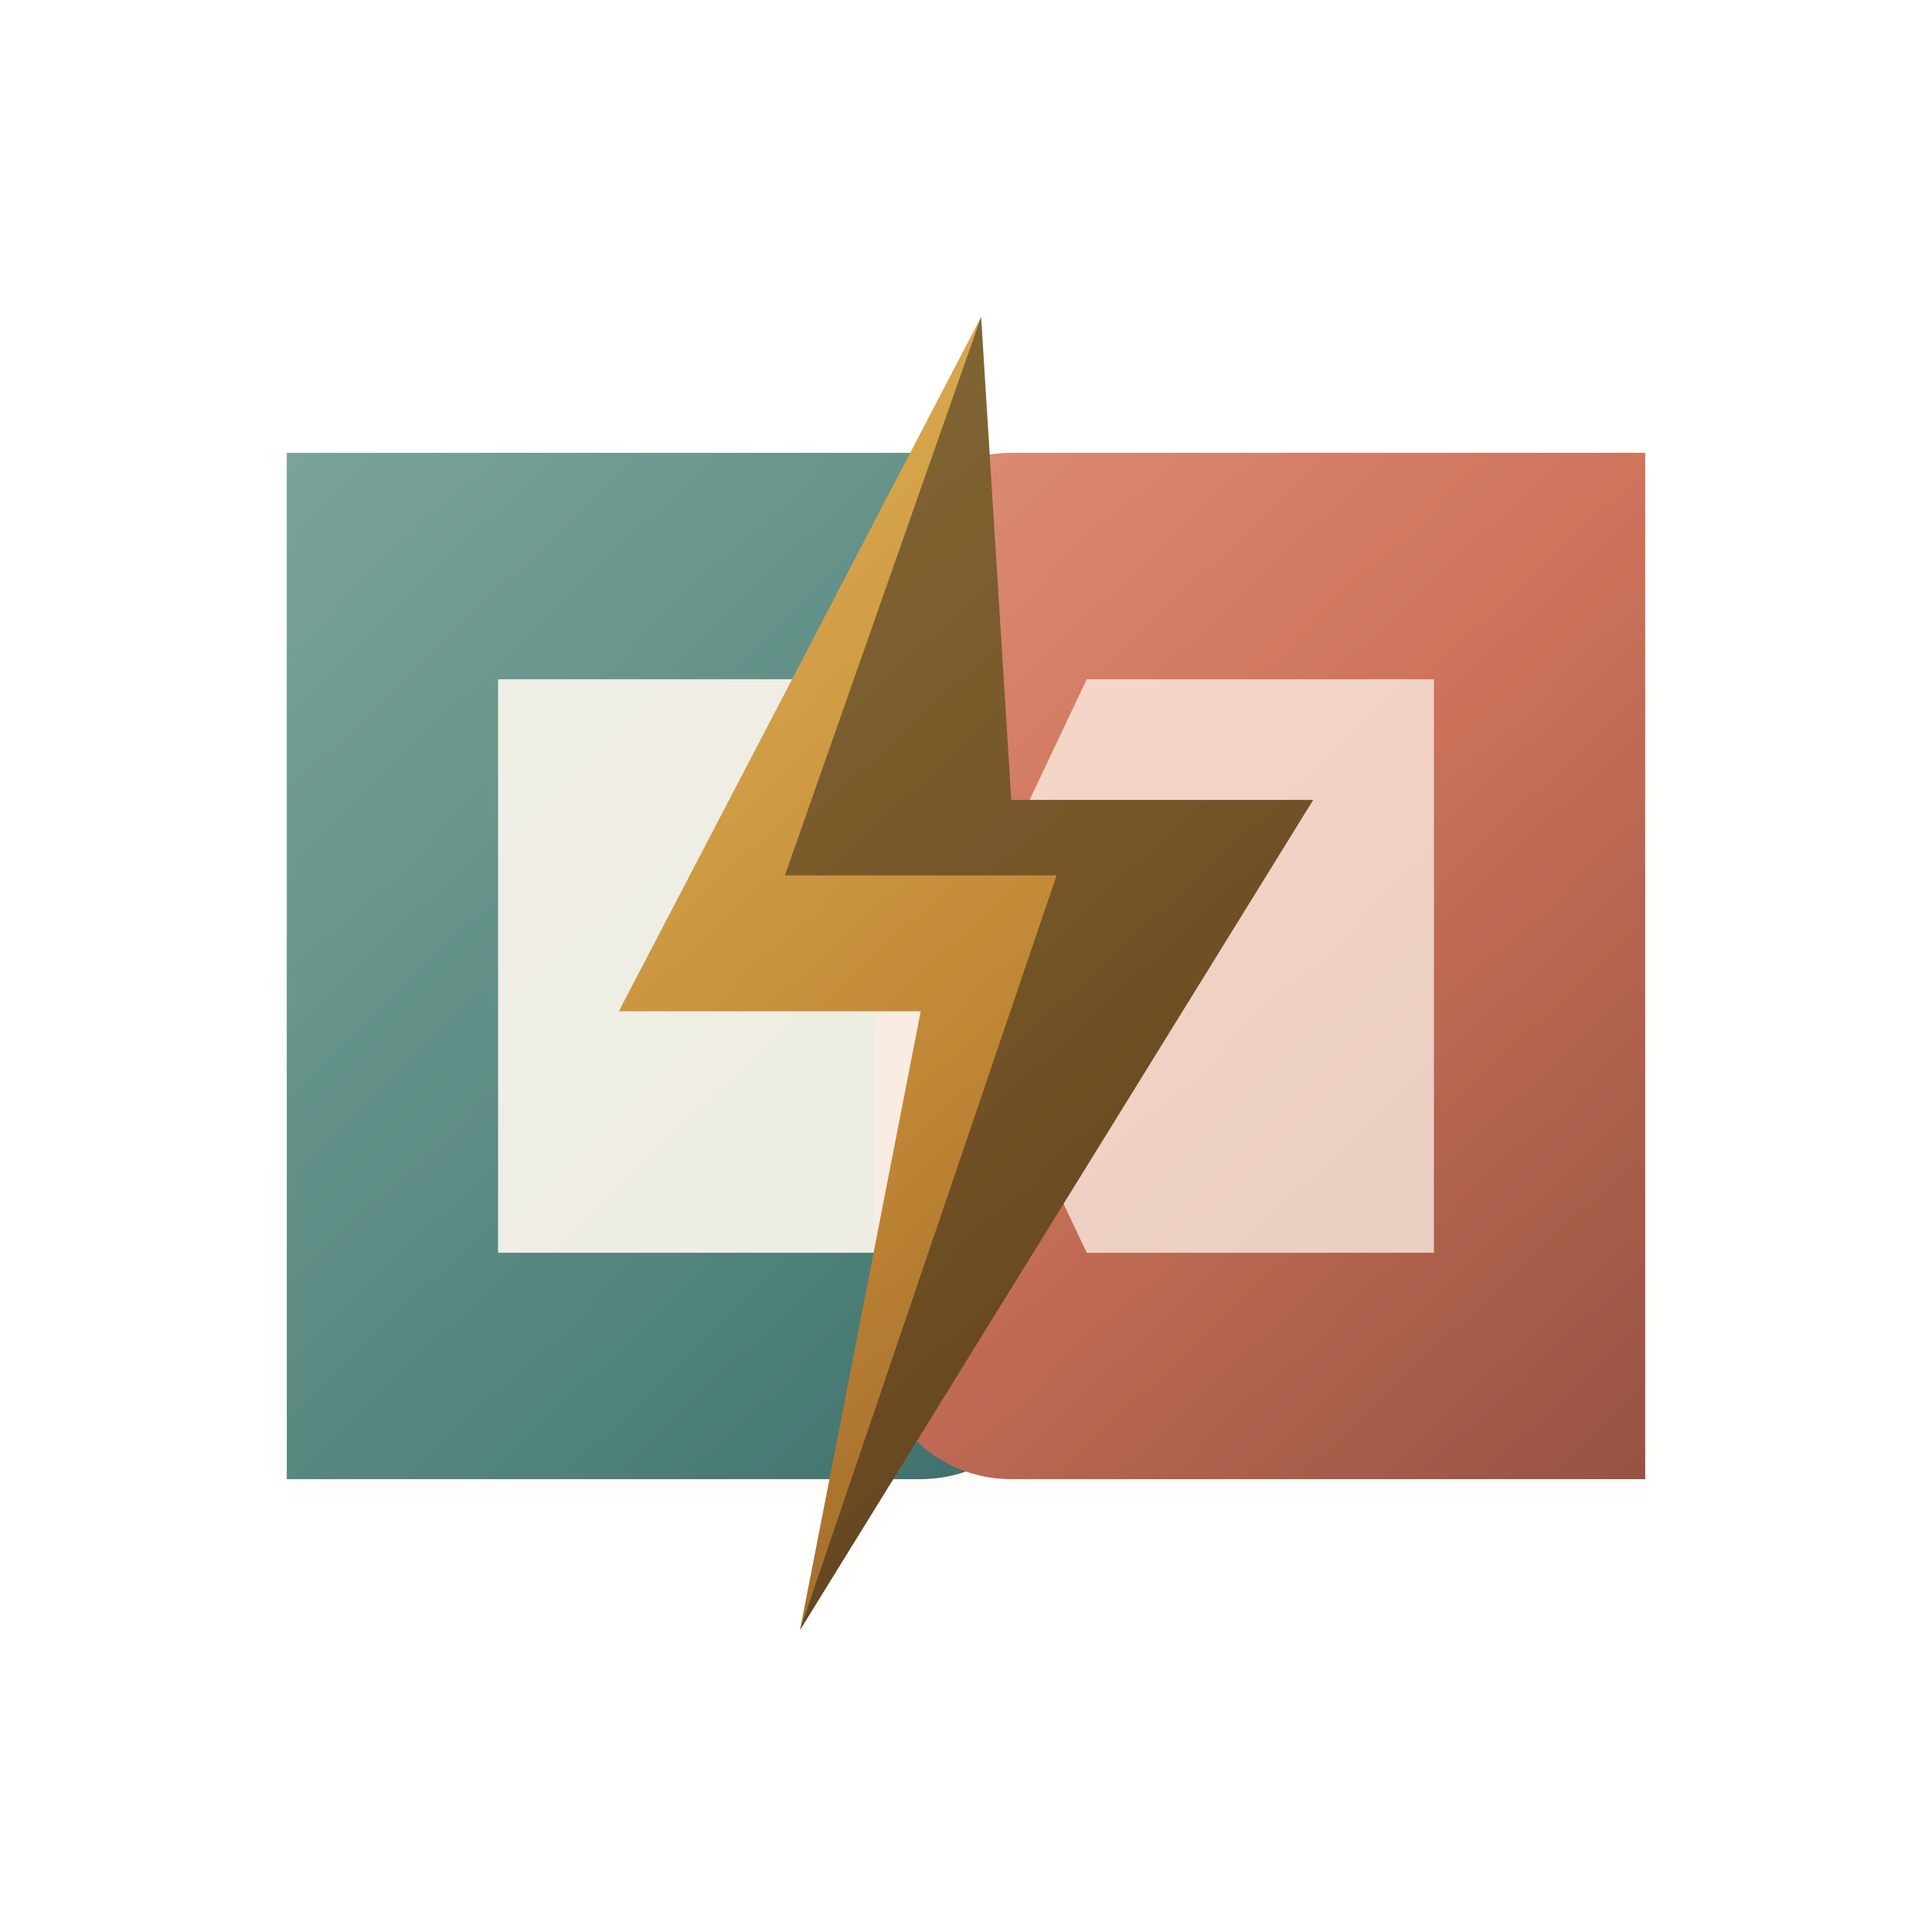
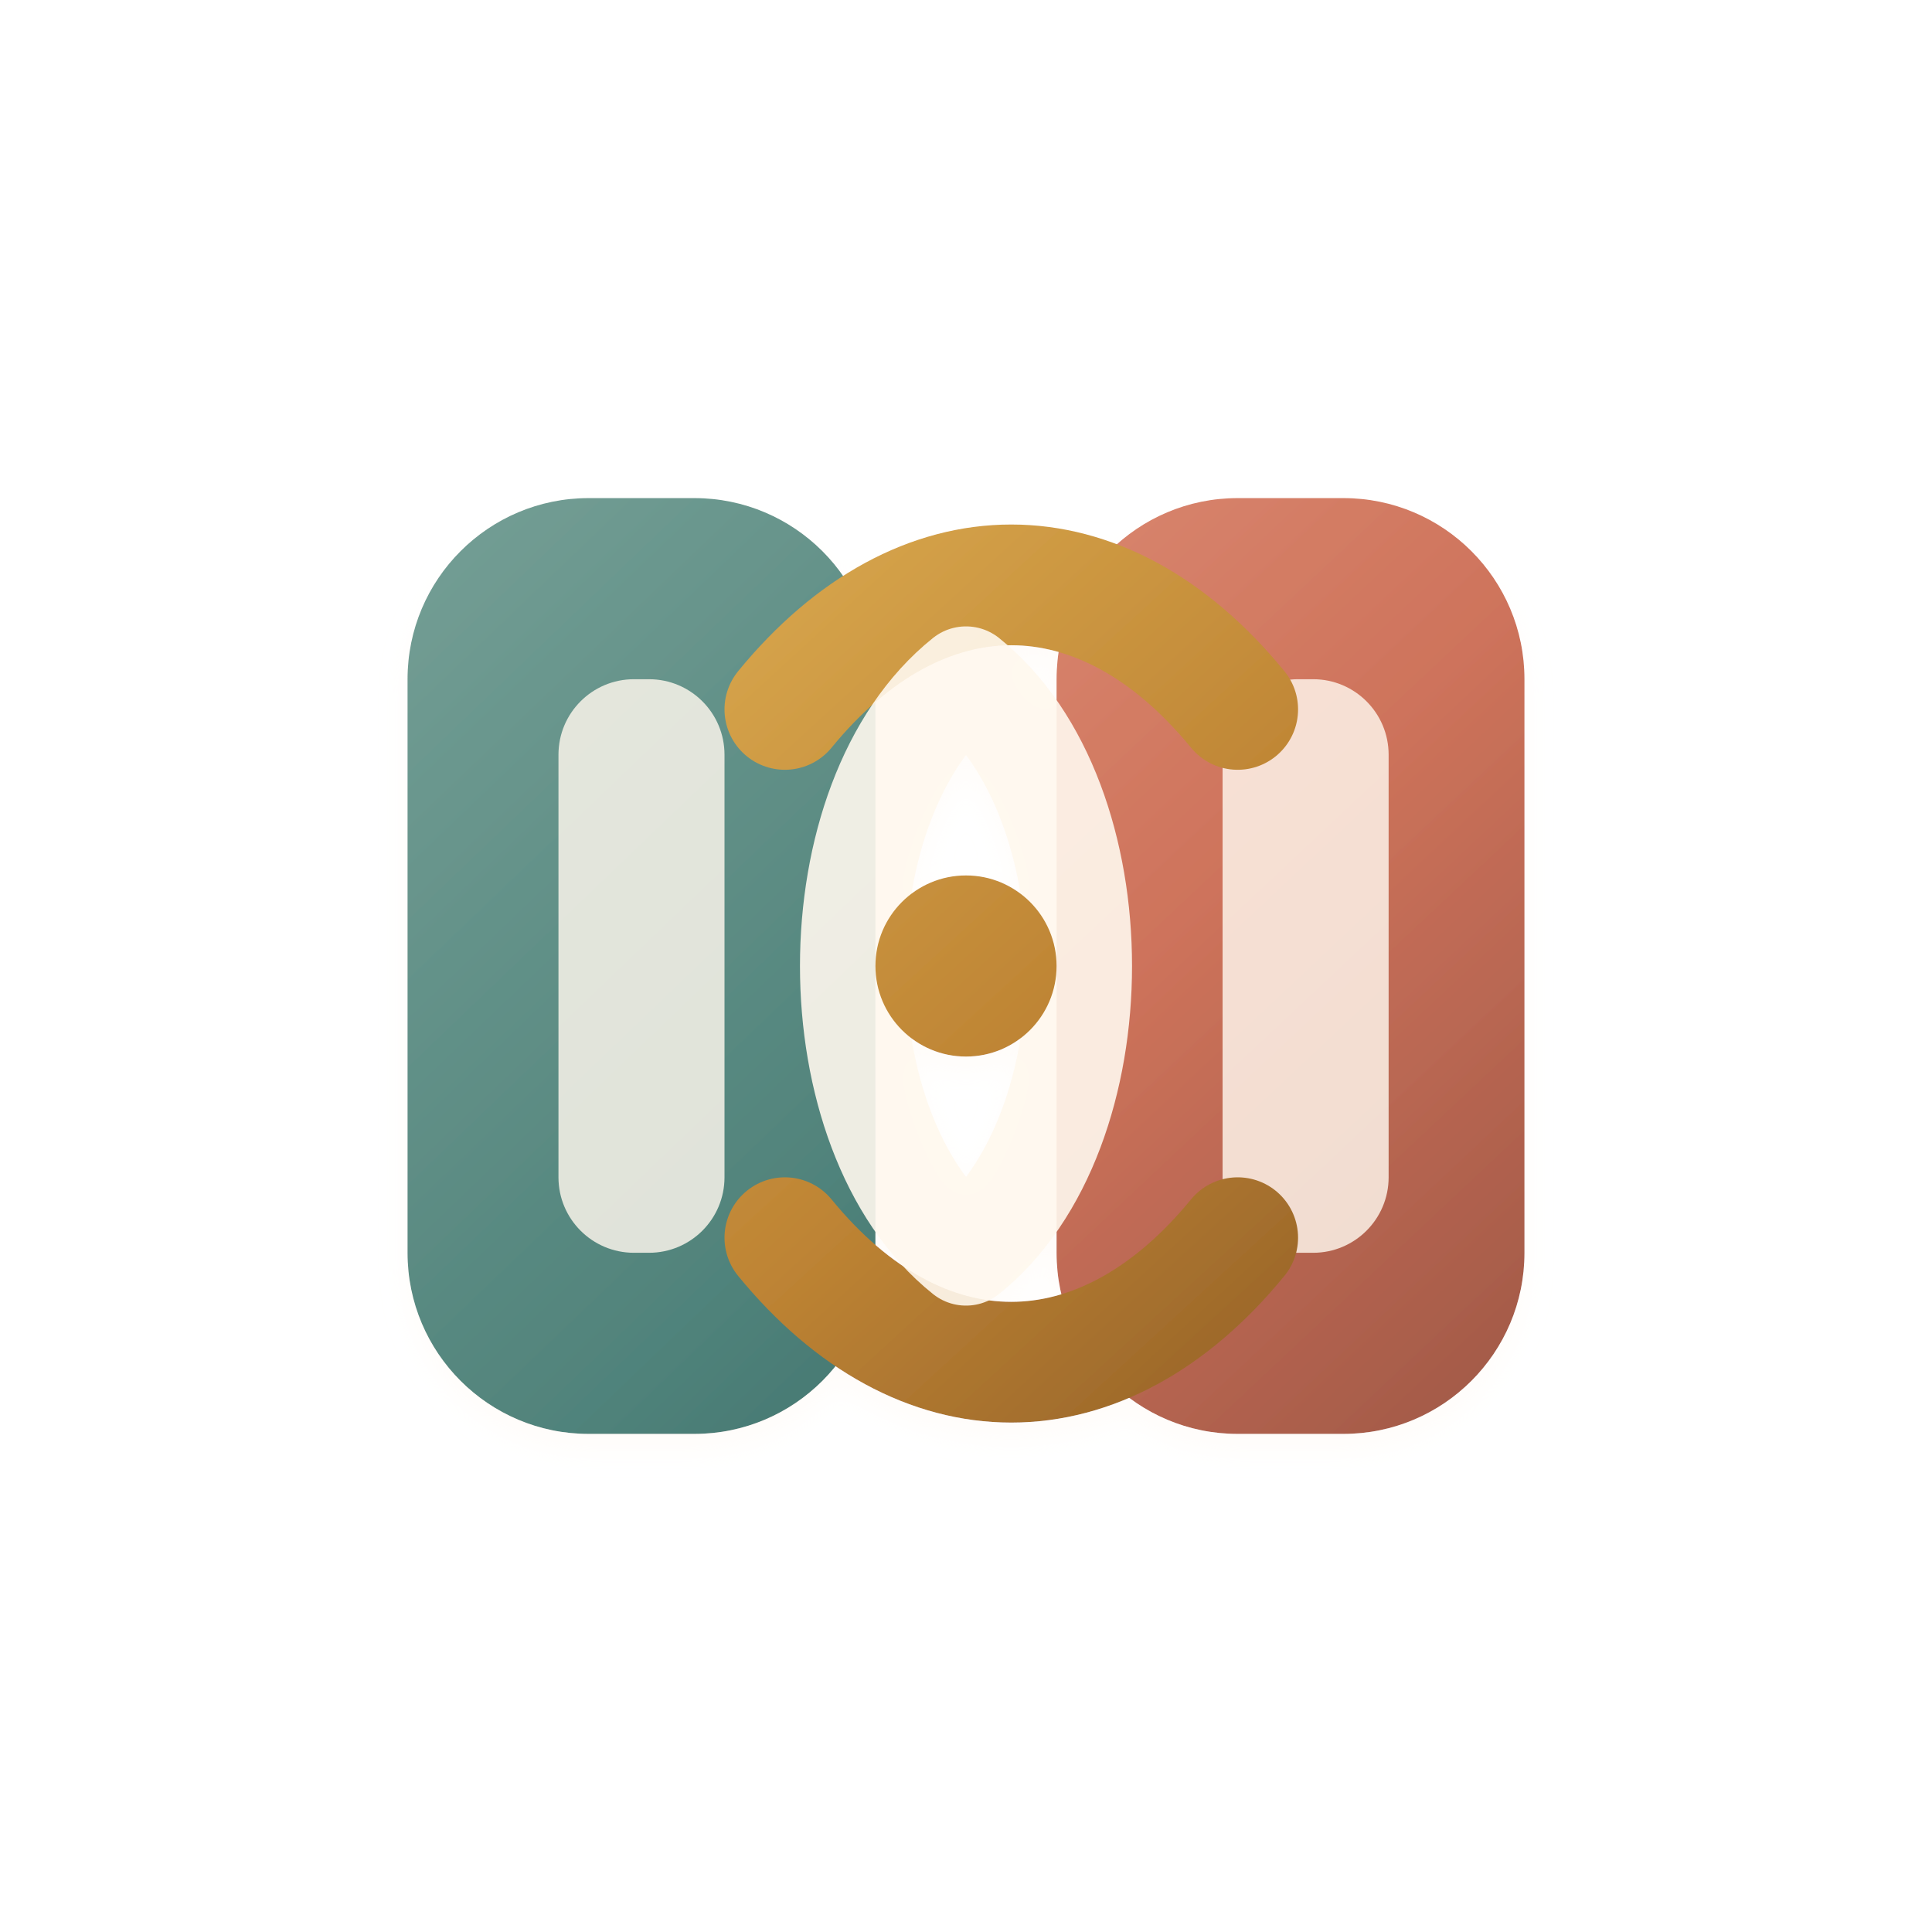
<svg xmlns="http://www.w3.org/2000/svg" viewBox="0 0 128 128" role="img" aria-label="FluxCell icon">
  <defs>
    <filter id="depth" x="-45%" y="-45%" width="190%" height="190%">
-       <feDropShadow dx="0" dy="8" stdDeviation="5" flood-color="#221a16" flood-opacity=".24" />
+       <feDropShadow dx="0" dy="8" stdDeviation="5" flood-color="#221a16" flood-opacity=".22" />
      <feDropShadow dx="0" dy="1" stdDeviation="1" flood-color="#fff8ef" flood-opacity=".34" />
    </filter>
    <linearGradient id="paper" x1="20" y1="14" x2="108" y2="116" gradientUnits="userSpaceOnUse">
      <stop stop-color="#fff8ee" />
      <stop offset="1" stop-color="#dfd1bf" />
    </linearGradient>
    <linearGradient id="ink" x1="18" y1="14" x2="108" y2="116" gradientUnits="userSpaceOnUse">
      <stop stop-color="#31313b" />
      <stop offset="1" stop-color="#080911" />
    </linearGradient>
    <linearGradient id="coral" x1="18" y1="16" x2="110" y2="114" gradientUnits="userSpaceOnUse">
      <stop stop-color="#eda891" />
      <stop offset=".55" stop-color="#ce735b" />
      <stop offset="1" stop-color="#884a3c" />
    </linearGradient>
    <linearGradient id="rose" x1="18" y1="16" x2="108" y2="116" gradientUnits="userSpaceOnUse">
      <stop stop-color="#e4a4ad" />
      <stop offset=".55" stop-color="#ba6c84" />
      <stop offset="1" stop-color="#6f425b" />
    </linearGradient>
    <linearGradient id="teal" x1="16" y1="16" x2="108" y2="112" gradientUnits="userSpaceOnUse">
      <stop stop-color="#83aaa0" />
      <stop offset=".55" stop-color="#4f827a" />
      <stop offset="1" stop-color="#244d52" />
    </linearGradient>
    <linearGradient id="blue" x1="18" y1="16" x2="108" y2="112" gradientUnits="userSpaceOnUse">
      <stop stop-color="#7891b7" />
      <stop offset=".56" stop-color="#496c9a" />
      <stop offset="1" stop-color="#1e2d55" />
    </linearGradient>
    <linearGradient id="gold" x1="20" y1="16" x2="108" y2="112" gradientUnits="userSpaceOnUse">
      <stop stop-color="#f0c763" />
      <stop offset=".55" stop-color="#be8434" />
      <stop offset="1" stop-color="#6e421e" />
    </linearGradient>
  </defs>
  <g filter="url(#depth)">
-     <path d="M19 30h42c5 0 9 4 9 9v50c0 5-4 9-9 9H19z" fill="url(#teal)" />
-     <path d="M67 30h42v68H67c-5 0-9-4-9-9V39c0-5 4-9 9-9z" fill="url(#coral)" />
-     <path d="M33 45h27l9 19-9 19H33z" fill="#fff8ee" opacity=".9" />
-     <path d="M95 45H72l-9 19 9 19h23z" fill="#fff8ee" opacity=".72" />
-     <path d="M65 21 41 67h20l-8 41 34-55H67z" fill="url(#gold)" />
-     <path d="M65 21 52 58h18l-17 50 34-55H67z" fill="#171614" opacity=".46" />
+     <rect x="27" y="33" width="31" height="62" rx="12" fill="url(#teal)" />
+     <rect x="70" y="33" width="31" height="62" rx="12" fill="url(#coral)" />
+     <rect x="37" y="45" width="11" height="38" rx="5" fill="#fff8ee" opacity=".82" />
+     <rect x="81" y="45" width="11" height="38" rx="5" fill="#fff8ee" opacity=".82" />
+     <path d="M52 47c9-11 21-11 30 0M52 82c9 11 21 11 30 0" fill="none" stroke="url(#gold)" stroke-width="8" stroke-linecap="round" />
+     <path d="M64 45c-10 8-10 30 0 38 10-8 10-30 0-38z" fill="none" stroke="#fff8ee" stroke-width="7" stroke-linecap="round" stroke-linejoin="round" opacity=".9" />
+     <circle cx="64" cy="64" r="6" fill="url(#gold)" />
  </g>
</svg>
